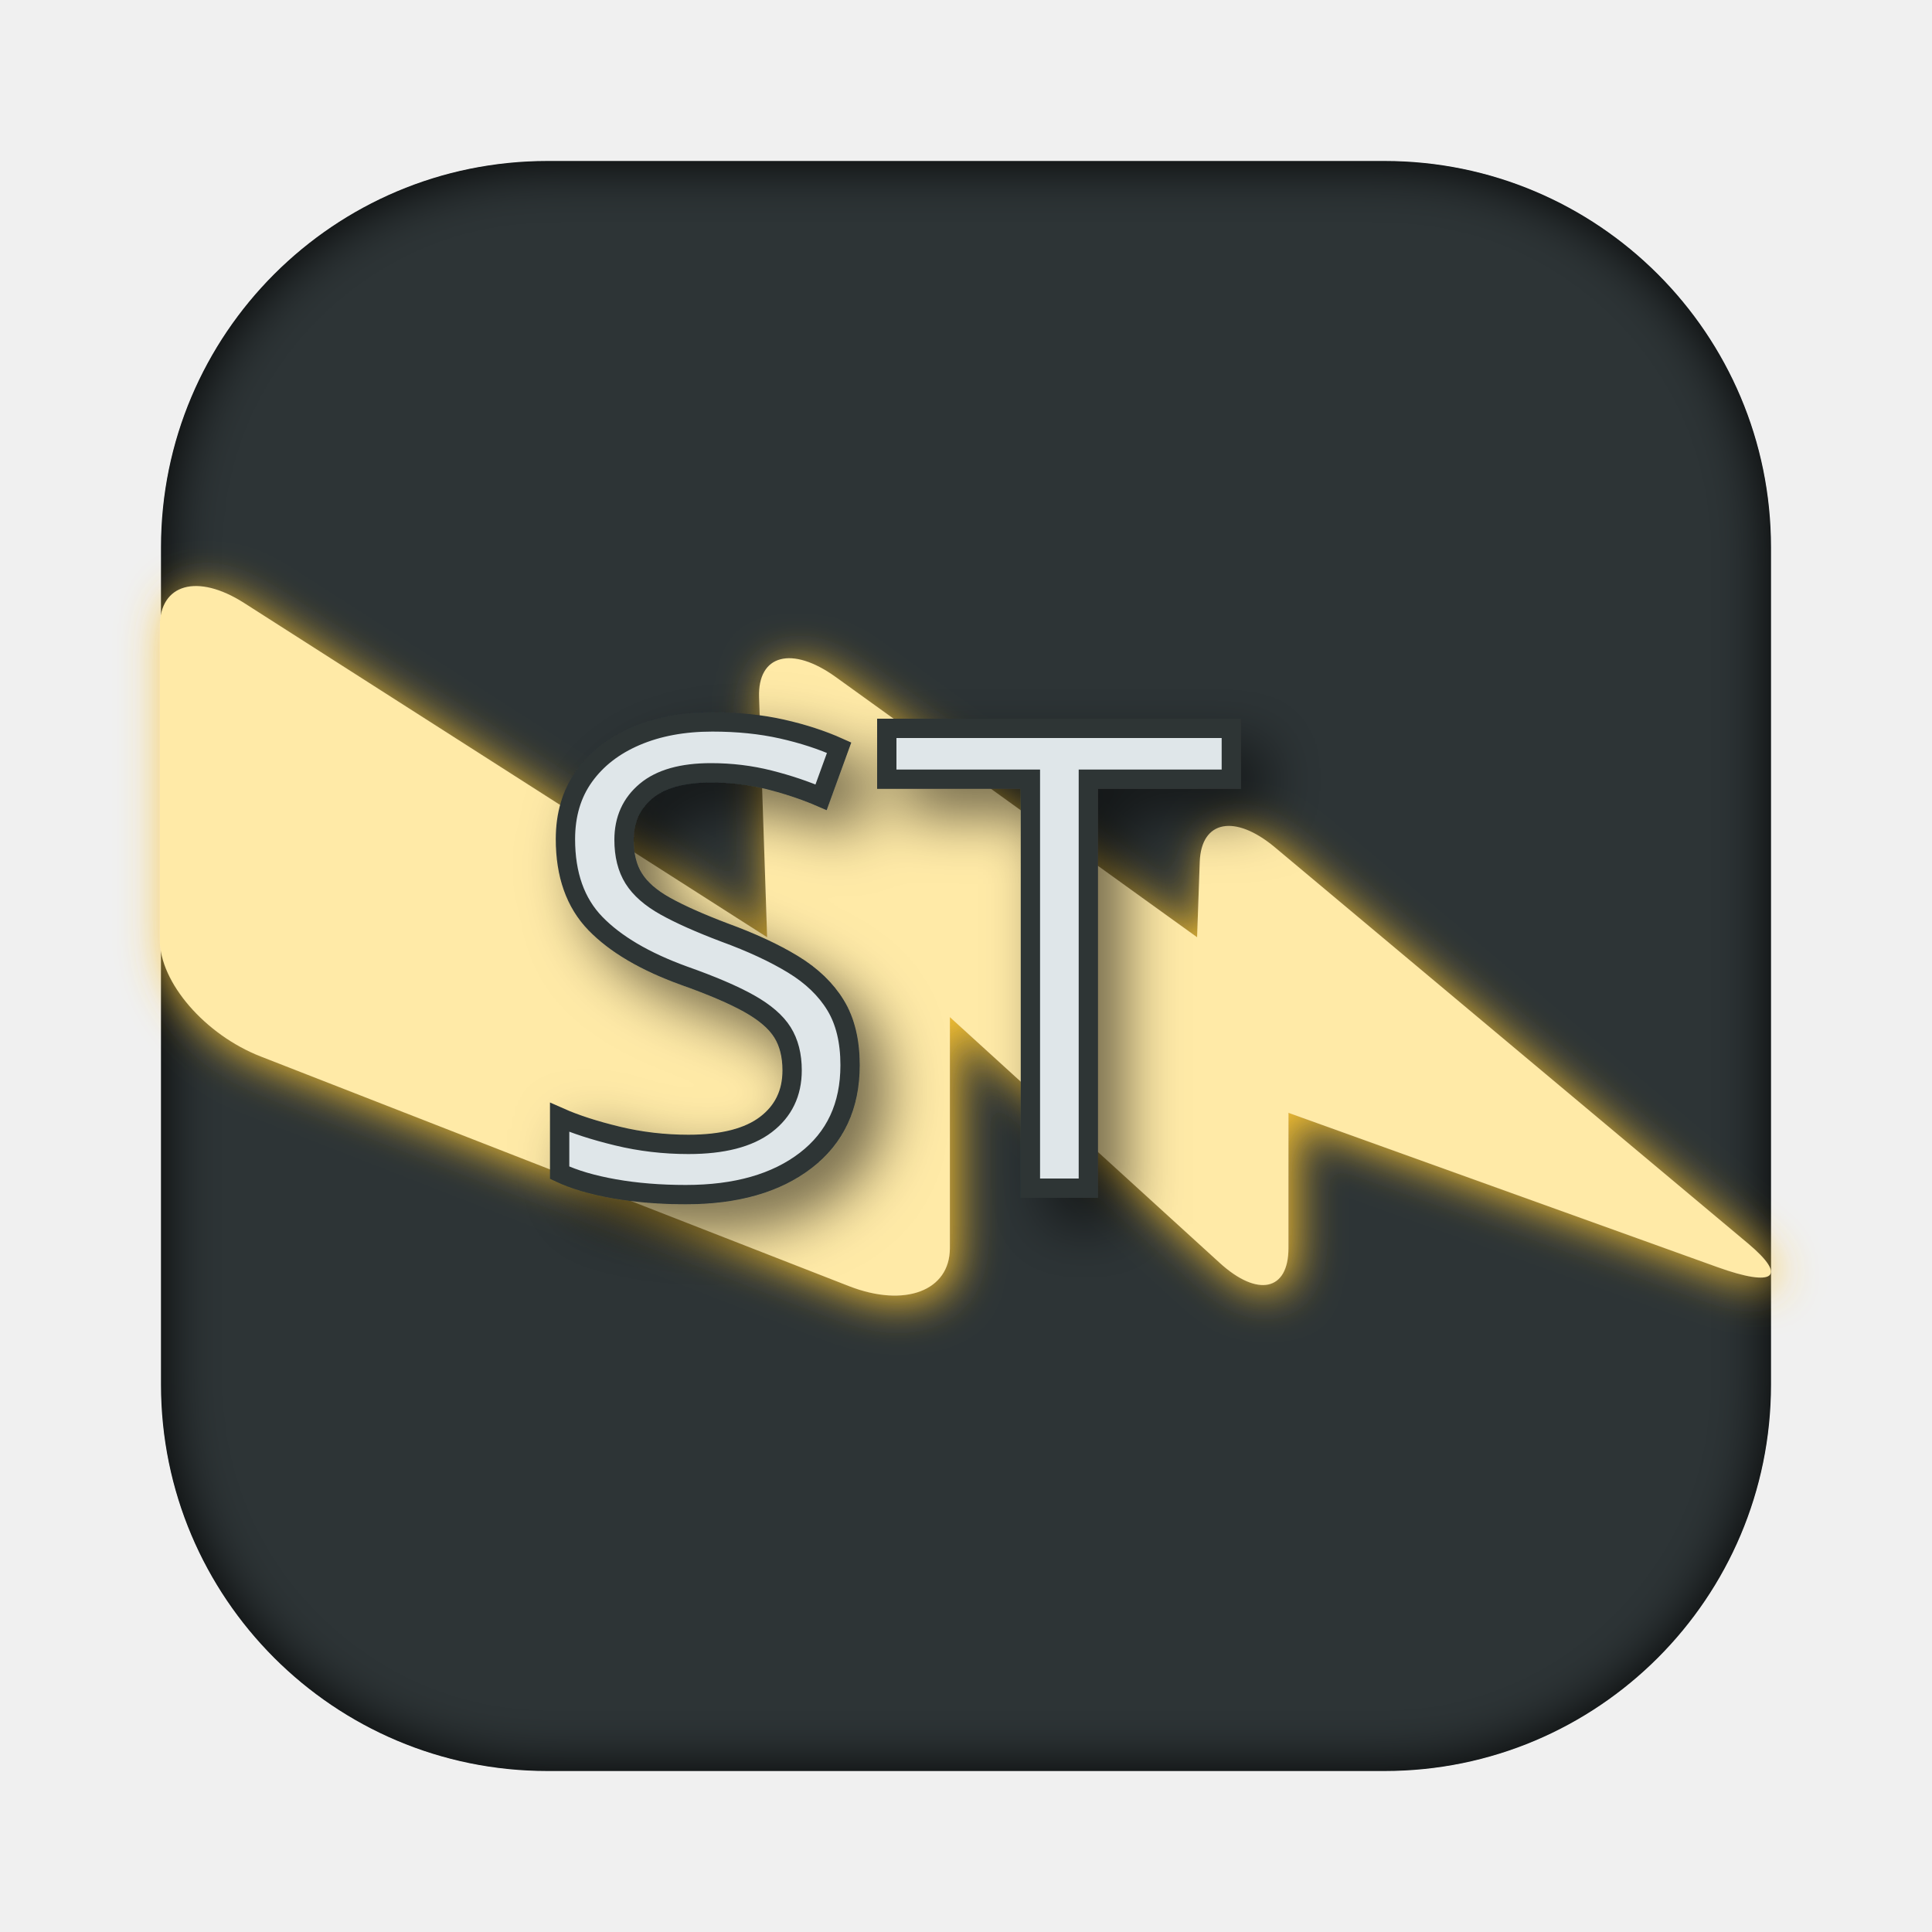
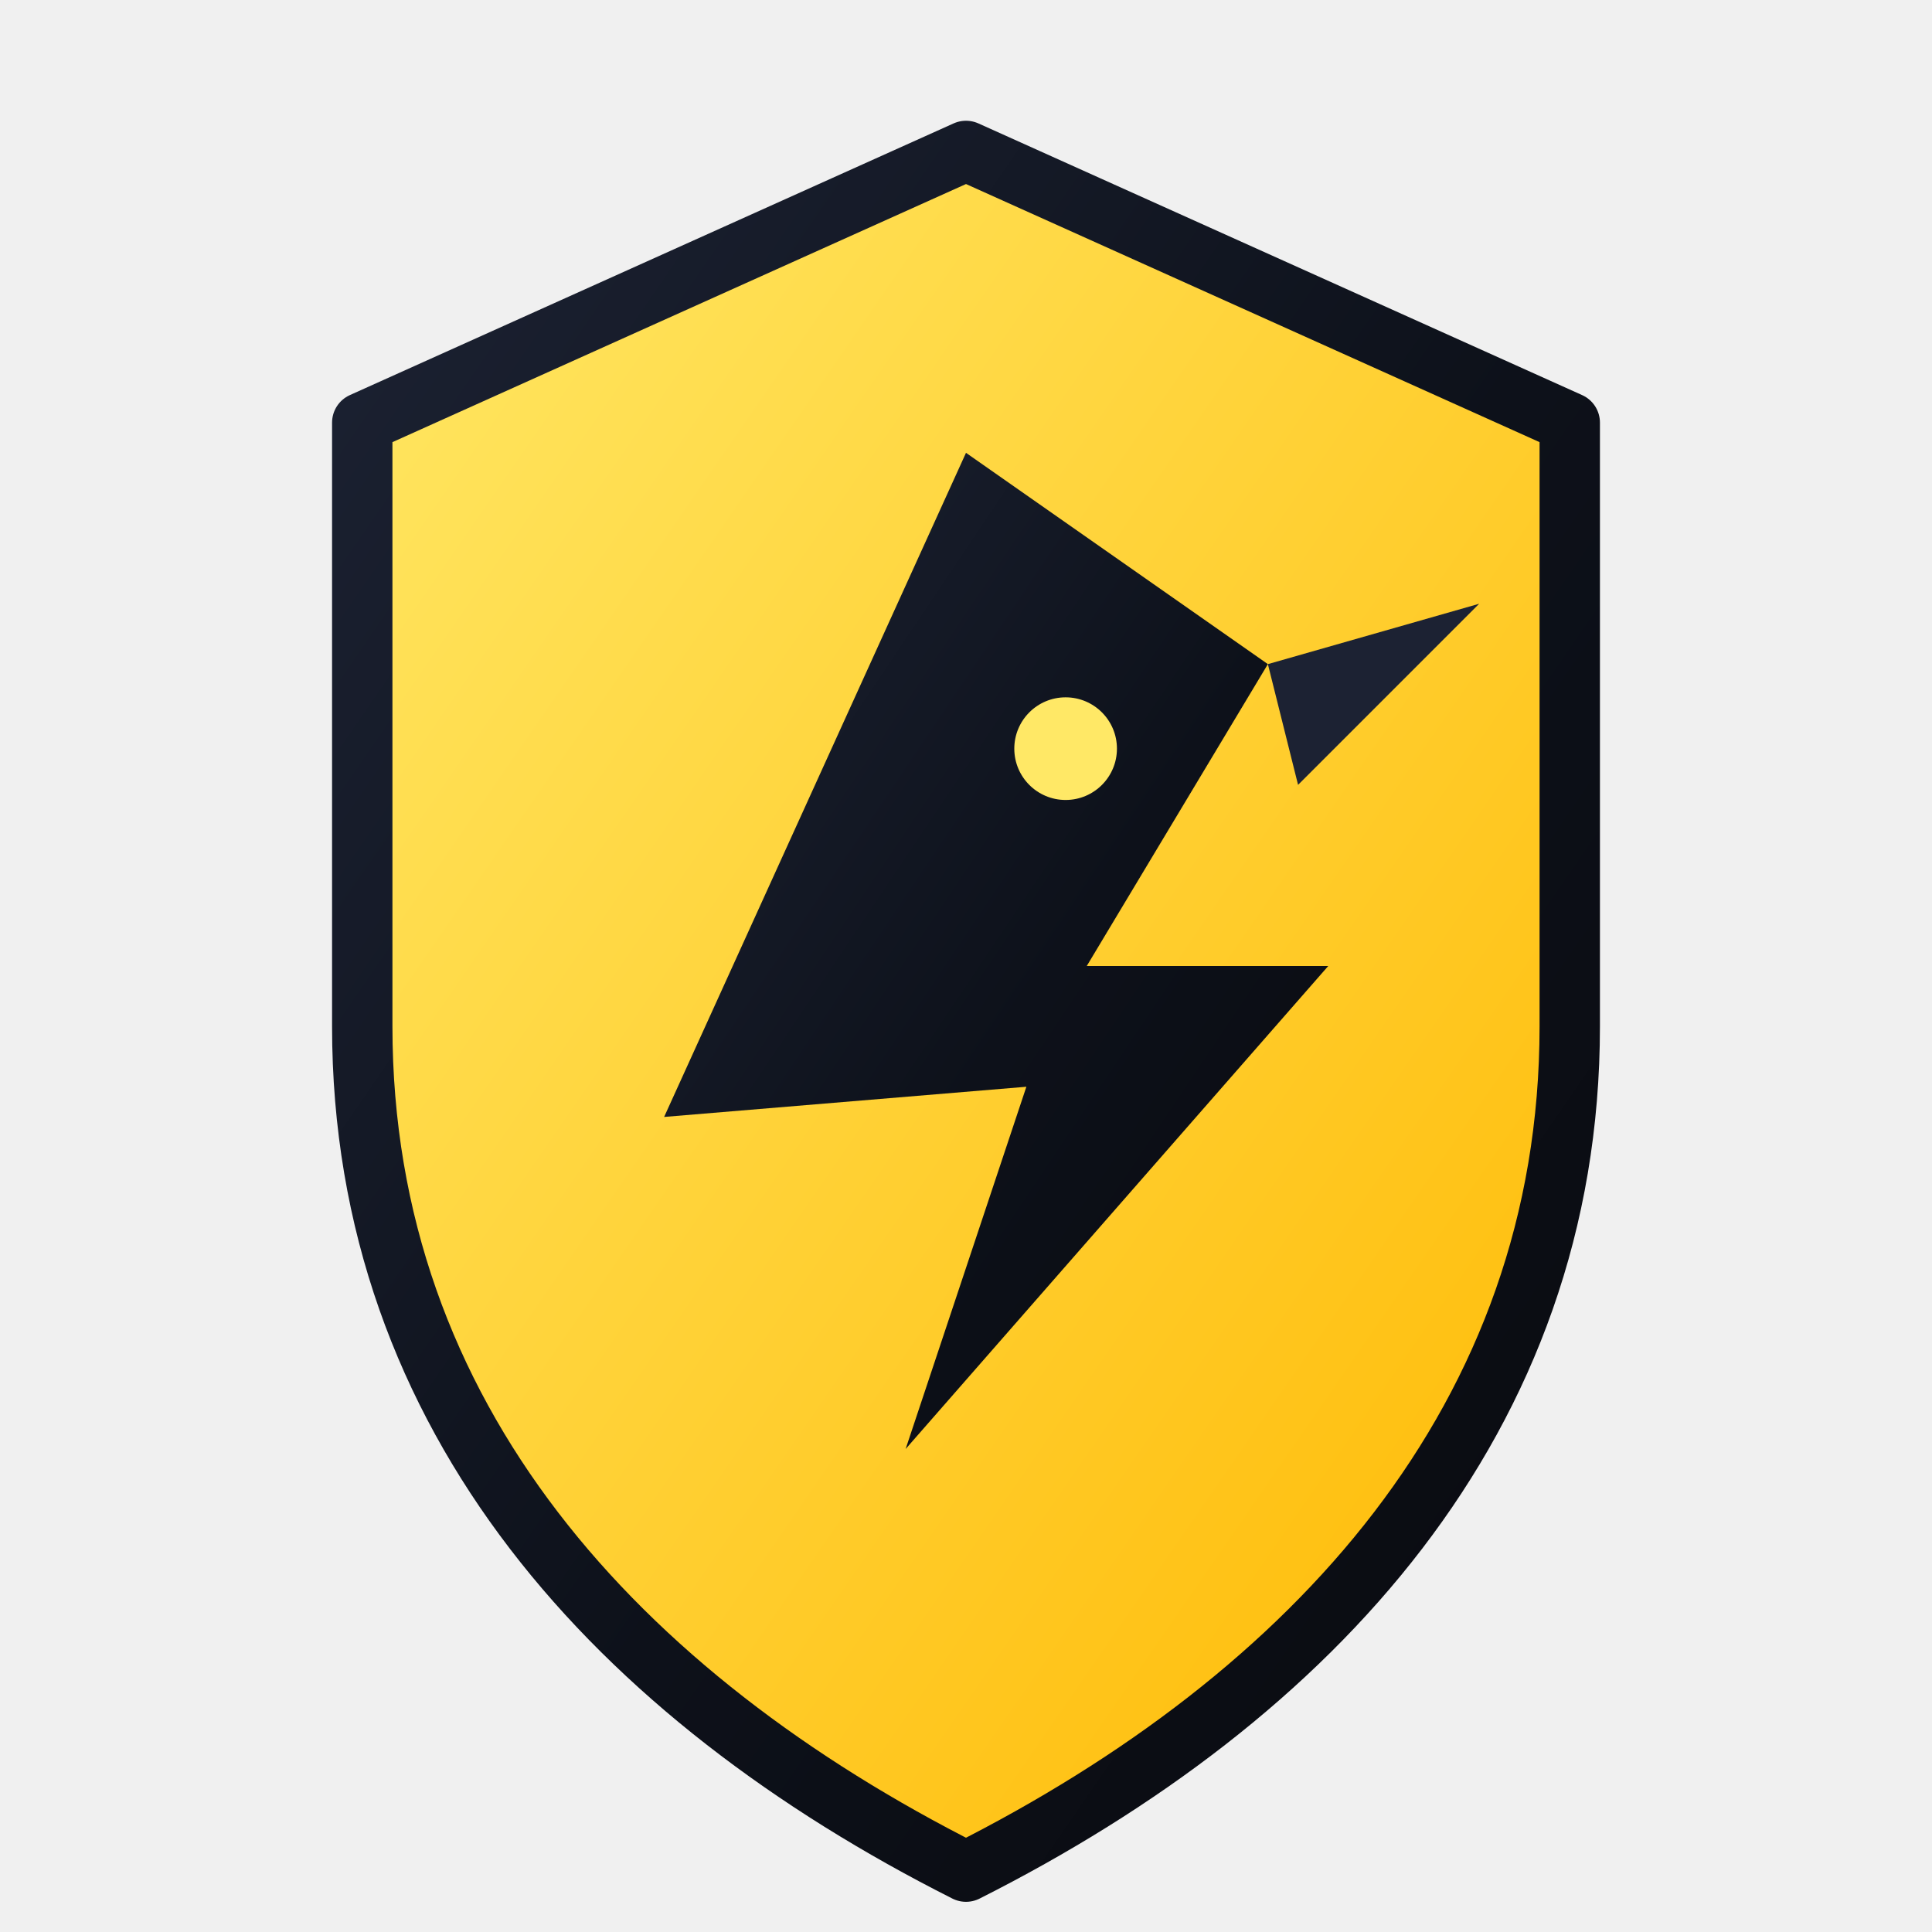
- <svg xmlns="http://www.w3.org/2000/svg" width="3000" height="3000" viewBox="0 0 3000 3000">
+ <svg xmlns="http://www.w3.org/2000/svg" viewBox="0 0 64 64" fill="none">
  <defs>
-     <filter id="Rettangolo_3">
-       <feOffset dx="1" dy="1" input="SourceAlpha" />
-       <feGaussianBlur stdDeviation="45" result="blur" />
-       <feFlood result="color" />
-       <feComposite operator="out" in="SourceGraphic" in2="blur" />
-       <feComposite operator="in" in="color" />
-       <feComposite operator="in" in2="SourceGraphic" />
-     </filter>
-     <filter id="Tracciato_169" x="153.115" y="815" width="2711.885" height="1311.787" filterUnits="userSpaceOnUse">
-       <feOffset dx="10" dy="10" input="SourceAlpha" />
-       <feGaussianBlur stdDeviation="35" result="blur-2" />
-       <feFlood flood-color="#fbc531" />
-       <feComposite operator="in" in2="blur-2" />
-       <feComposite in="SourceGraphic" />
-     </filter>
-     <filter id="ST" x="586" y="785" width="1842" height="1515" filterUnits="userSpaceOnUse">
-       <feOffset dx="40" dy="40" input="SourceAlpha" />
-       <feGaussianBlur stdDeviation="45" result="blur-3" />
-       <feFlood flood-opacity="0.576" />
-       <feComposite operator="in" in2="blur-3" />
-       <feComposite in="SourceGraphic" />
-     </filter>
-     <clipPath id="clip-mini-logo">
-       <rect width="3000" height="3000" />
-     </clipPath>
+     <linearGradient id="fav-yellow" x1="0" y1="0" x2="1" y2="1">
+       <stop offset="0%" stop-color="#1C2233" />
+       <stop offset="55%" stop-color="#0D111A" />
+       <stop offset="100%" stop-color="#0A0A0F" />
+     </linearGradient>
+     <linearGradient id="fav-dark" x1="0" y1="0" x2="1" y2="1">
+       <stop offset="0%" stop-color="#FFE866" />
+       <stop offset="100%" stop-color="#FFB800" />
+     </linearGradient>
  </defs>
-   <g id="mini-logo" clip-path="url(#clip-mini-logo)">
-     <g data-type="innerShadowGroup">
-       <rect id="Rettangolo_3-2" data-name="Rettangolo 3" width="2500" height="2500" rx="600" transform="translate(250 250)" fill="#2d3436" />
-       <g transform="matrix(1, 0, 0, 1, 0, 0)" filter="url(#Rettangolo_3)">
-         <rect id="Rettangolo_3-3" data-name="Rettangolo 3" width="2500" height="2500" rx="600" transform="translate(250 250)" fill="#fff" />
-       </g>
-     </g>
-     <g transform="matrix(1, 0, 0, 1, 0, 0)" filter="url(#Tracciato_169)">
-       <path id="Tracciato_169-2" data-name="Tracciato 169" d="M1095.219,0H608.736c-66.31,0-147.45,70.132-181.223,156.636L70.877,1070.183c-33.768,86.5-7.386,156.636,58.924,156.636H488.667l-381.675,419c-53.734,58.927-43.5,106.745,22.808,106.745H340.016L100.27,2419.015c-31.761,88.213-15.246,109.365,36.863,47.152L752.222,1731.54c52.06-62.213,41.949-114.487-22.691-116.707-64.582-2.22-116.978-4.093-116.978-4.093l404.2-561.273c48.9-67.912,34.793-121.148-31.517-118.905L612.553,943.115l519.2-812.368C1177.887,58.527,1161.528,0,1095.219,0Z" transform="translate(248.12 2067.96) rotate(-90)" fill="#ffeaa7" />
-     </g>
-     <g transform="matrix(1, 0, 0, 1, 0, 0)" filter="url(#ST)">
-       <text id="ST-2" data-name="ST" transform="translate(1500 1845)" fill="#dfe6e9" stroke="#2d3436" stroke-width="30" font-size="1000" font-family="RubikGlitch-Regular, Rubik Glitch">
-         <tspan x="-682" y="0">ST</tspan>
-       </text>
-     </g>
-   </g>
+   <path d="M32 5 L52 14 L52 34 C52 47 43.5 56.2 32 62 C20.5 56.2 12 47 12 34 L12 14 Z" fill="url(#fav-dark)" stroke="url(#fav-yellow)" stroke-width="2" stroke-linejoin="round" />
+   <path d="M22 37 L32 15 L42 22 L36 32 L44 32 L30 48 L34 36 Z" fill="url(#fav-yellow)" />
+   <path d="M42 22 L49 20 L43 26 Z" fill="#1C2233" />
+   <circle cx="35.3" cy="24.8" r="1.7" fill="#FFE866" />
</svg>
